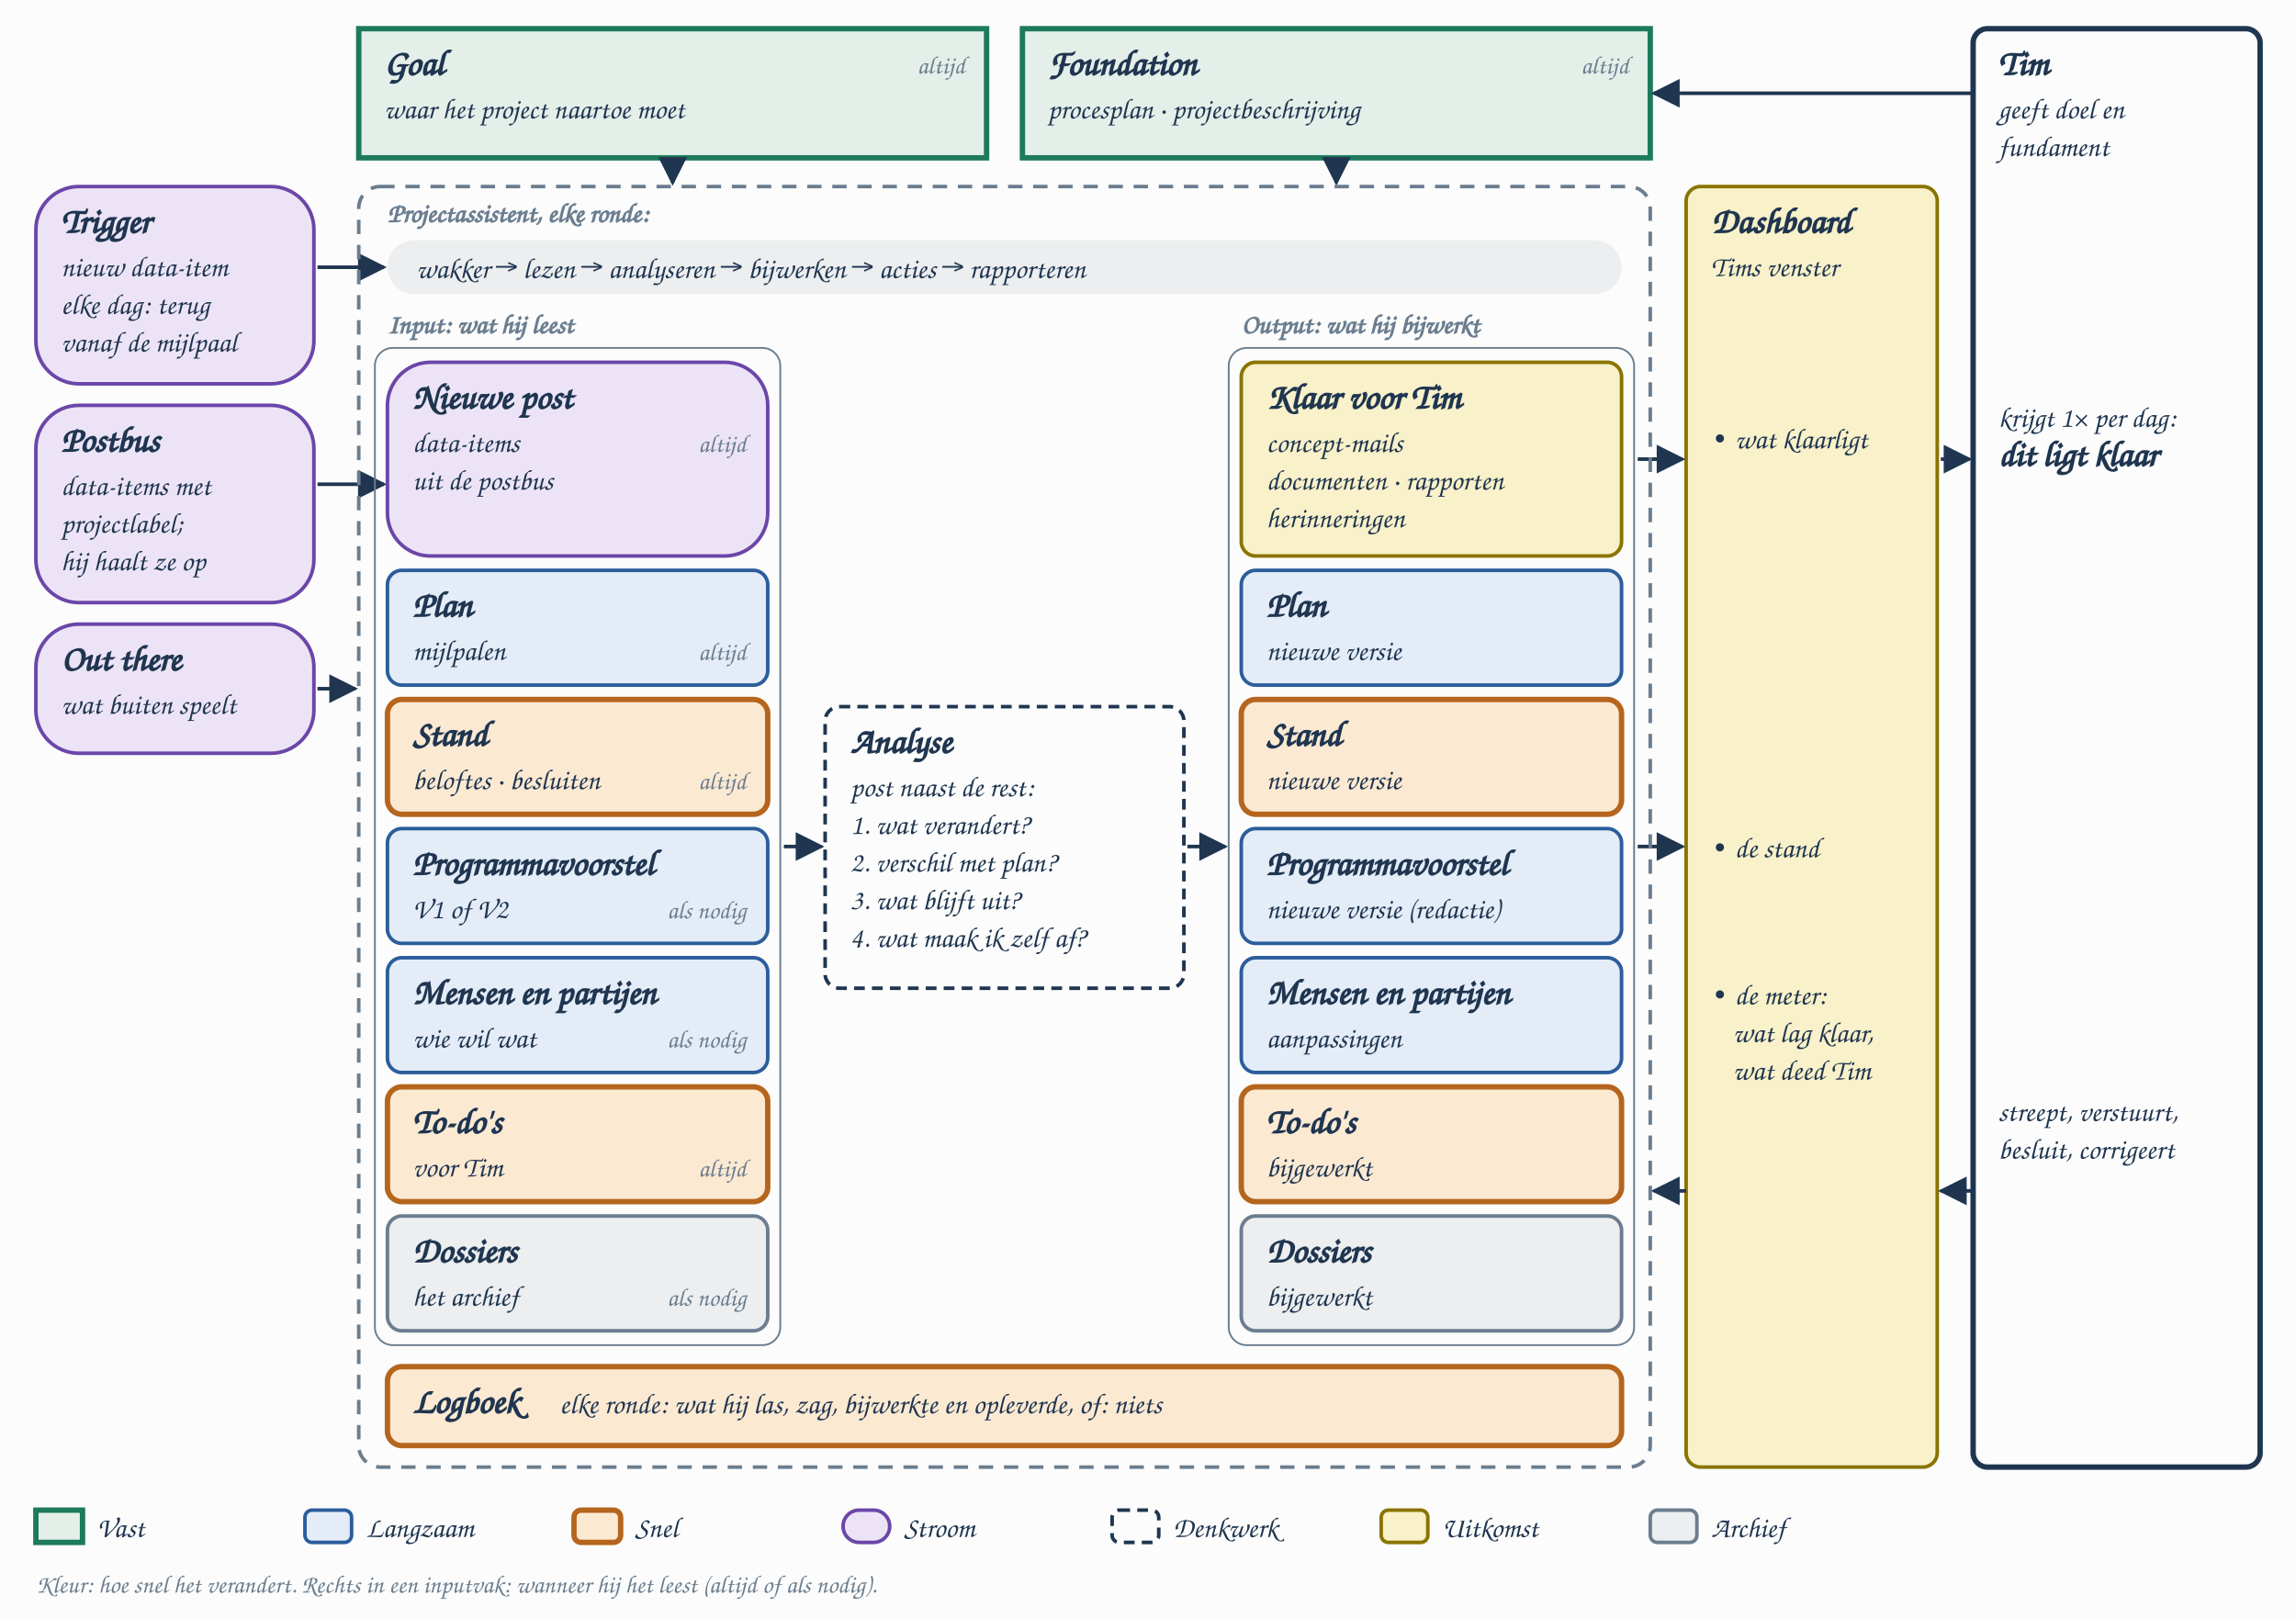
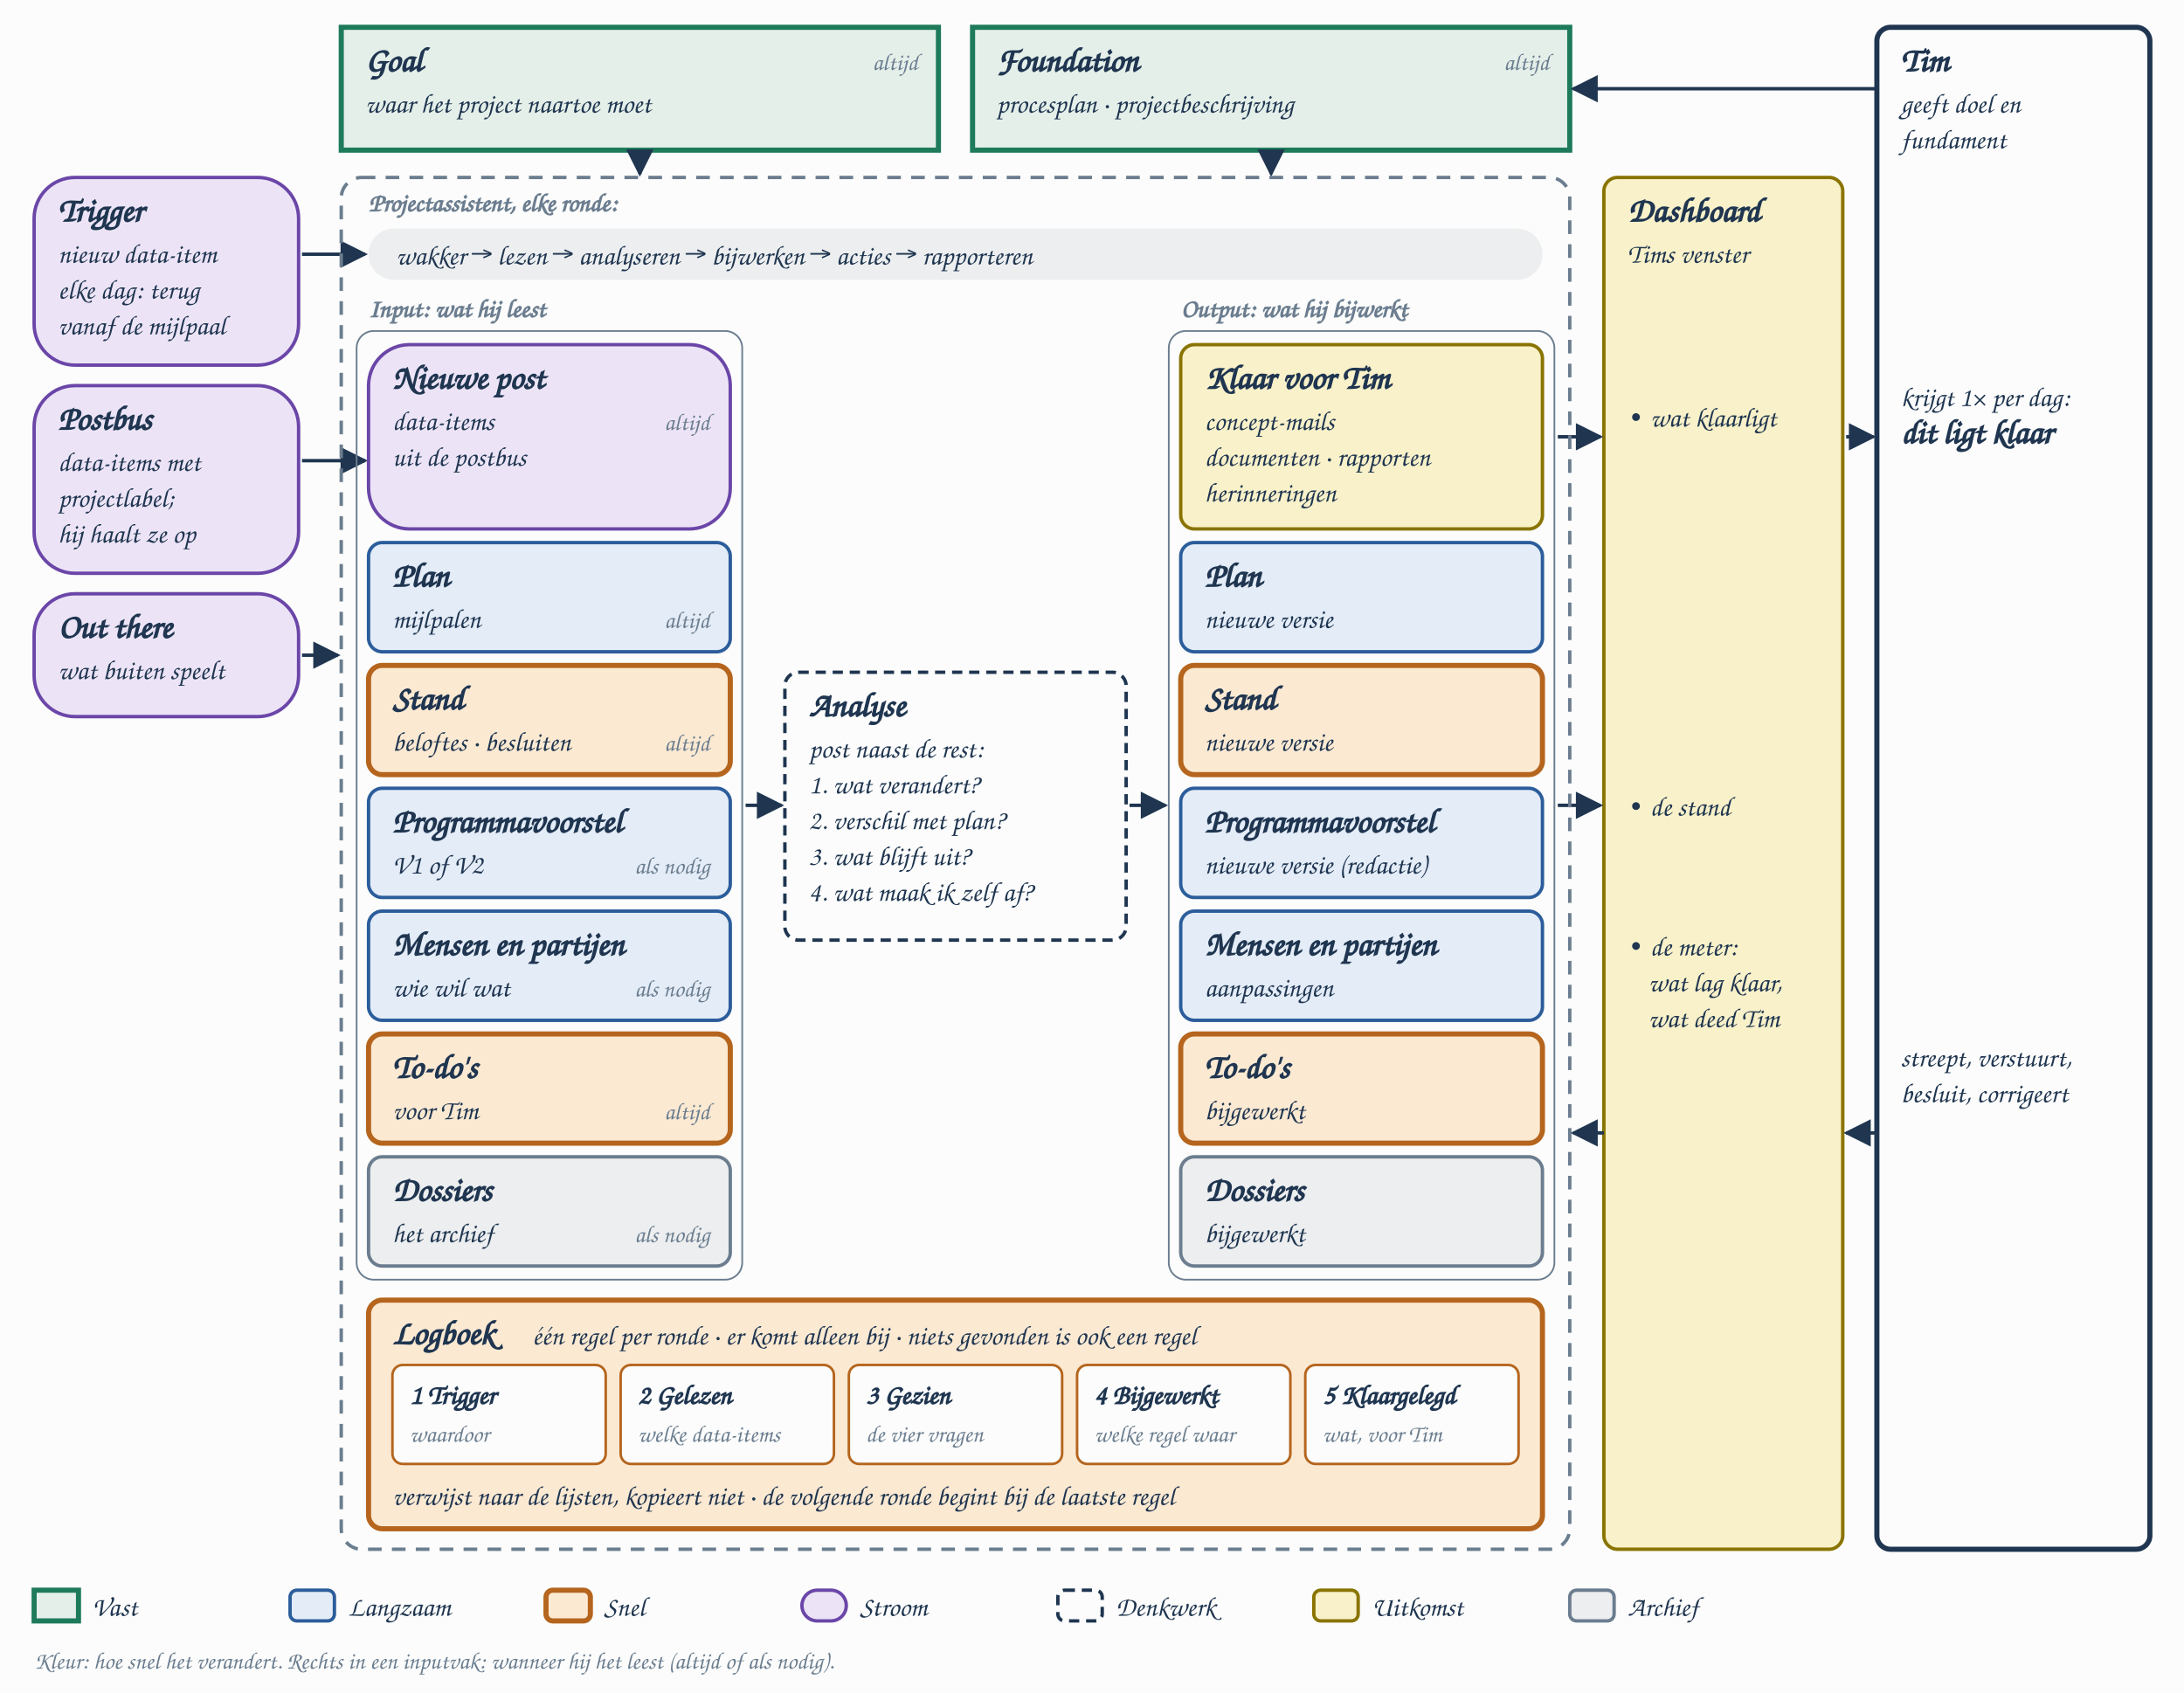
- <svg xmlns="http://www.w3.org/2000/svg" width="1280" height="902" viewBox="0 0 1280 902" role="img" aria-label="Containertekening van de projectassistent">
+ <svg xmlns="http://www.w3.org/2000/svg" width="1280" height="992" viewBox="0 0 1280 992" role="img" aria-label="Containertekening van de projectassistent">
  <style>text{fill:#1f3550;font-family:"Kalam","Comic Sans MS","Chalkboard SE",cursive}
.lbl{font-weight:700;font-size:20px}.sm{font-size:16px}.xs{font-size:14px;fill:#6b7d8f}
.clbl{font-size:15px;font-weight:700;fill:#6b7d8f}
+ .vak{font-size:16px;font-weight:700}
+ .cel{fill:#fbfcfb;stroke:#b5651d;stroke-width:1.5}
.b{stroke-width:2}
.vast{fill:#e4efe9;stroke:#1d7a5a;stroke-width:3}
.slow{fill:#e3ecf7;stroke:#2c5d9b}
.fast{fill:#fbe9d2;stroke:#b5651d;stroke-width:3}
.flow{fill:#ece4f6;stroke:#6b46a8}
.think{fill:#fbfcfb;stroke:#1f3550;stroke-dasharray:6 4}
.out{fill:#f8f1c9;stroke:#8a7400}
.arch{fill:#eceeef;stroke:#6b7d8f}
.tim{fill:#fbfcfb;stroke:#1f3550;stroke-width:3}
.loop{fill:#eceeef}
.group{fill:none;stroke:#6b7d8f;stroke-width:1}
.container{fill:none;stroke:#6b7d8f;stroke-width:2;stroke-dasharray:8 6}
.arrow{stroke:#1f3550;stroke-width:2;fill:none;marker-end:url(#pijl)}.both{marker-start:url(#pijl)}.tip{fill:#1f3550}</style>
-   <rect width="1280" height="902" fill="#fbfcfb" />
+   <rect width="1280" height="992" fill="#fbfcfb" />
  <defs>
    <marker id="pijl" viewBox="0 0 10 10" refX="9" refY="5" markerWidth="8" markerHeight="8" orient="auto-start-reverse">
      <path d="M0,0 L10,5 L0,10 z" class="tip" />
    </marker>
  </defs>
  <rect class="b vast" x="200" y="16" width="350" height="72" rx="0" />
  <text class="lbl" x="214" y="42">Goal</text>
  <text class="sm" x="214" y="66">waar het project naartoe moet</text>
  <text class="xs" text-anchor="end" x="538" y="41">altijd</text>
  <rect class="b vast" x="570" y="16" width="350" height="72" rx="0" />
  <text class="lbl" x="584" y="42">Foundation</text>
  <text class="sm" x="584" y="66">procesplan · projectbeschrijving</text>
  <text class="xs" text-anchor="end" x="908" y="41">altijd</text>
  <path class="arrow" d="M375,88 L375,102" />
  <path class="arrow" d="M745,88 L745,102" />
-   <rect class="b out" x="940" y="104" width="140" height="714" rx="8" />
+   <rect class="b out" x="940" y="104" width="140" height="804" rx="8" />
  <text class="lbl" x="954" y="130">Dashboard</text>
  <text class="sm" x="954" y="154">Tims venster</text>
  <text class="sm" x="954" y="250">• wat klaarligt</text>
  <text class="sm" x="954" y="478">• de stand</text>
  <text class="sm" x="954" y="560">• de meter:</text>
  <text class="sm" x="966" y="581">wat lag klaar,</text>
  <text class="sm" x="966" y="602">wat deed Tim</text>
  <path class="arrow" d="M913,256 L938,256" />
  <path class="arrow" d="M913,472 L938,472" />
-   <rect class="b tim" x="1100" y="16" width="160" height="802" rx="8" />
+   <rect class="b tim" x="1100" y="16" width="160" height="892" rx="8" />
  <text class="lbl" x="1114" y="42">Tim</text>
  <text class="sm" x="1114" y="66">geeft doel en</text>
  <text class="sm" x="1114" y="87">fundament</text>
  <path class="arrow" d="M1100,52 L922,52" />
  <text class="sm" x="1114" y="238">krijgt 1× per dag:</text>
  <text class="lbl" x="1114" y="260">dit ligt klaar</text>
  <path class="arrow" d="M1082,256 L1098,256" />
  <text class="sm" x="1114" y="625">streept, verstuurt,</text>
  <text class="sm" x="1114" y="646">besluit, corrigeert</text>
  <path class="arrow" d="M1100,664 L1082,664" />
  <path class="arrow" d="M940,664 L922,664" />
  <rect class="b flow" x="20" y="104" width="155" height="110" rx="24" />
  <text class="lbl" x="34" y="130">Trigger</text>
  <text class="sm" x="34" y="154">nieuw data-item</text>
  <text class="sm" x="34" y="175">elke dag: terug</text>
  <text class="sm" x="34" y="196">vanaf de mijlpaal</text>
  <path class="arrow" d="M177,149 L214,149" />
  <rect class="b flow" x="20" y="226" width="155" height="110" rx="24" />
  <text class="lbl" x="34" y="252">Postbus</text>
  <text class="sm" x="34" y="276">data-items met</text>
  <text class="sm" x="34" y="297">projectlabel;</text>
  <text class="sm" x="34" y="318">hij haalt ze op</text>
  <path class="arrow" d="M177,270 L214,270" />
  <rect class="b flow" x="20" y="348" width="155" height="72" rx="24" />
  <text class="lbl" x="34" y="374">Out there</text>
  <text class="sm" x="34" y="398">wat buiten speelt</text>
  <path class="arrow" d="M177,384 L198,384" />
-   <rect class="container" x="200" y="104" width="720" height="714" rx="12" />
+   <rect class="container" x="200" y="104" width="720" height="804" rx="12" />
  <text class="clbl" x="216" y="124">Projectassistent, elke ronde:</text>
  <rect class="loop" x="216" y="134" width="688" height="30" rx="15" />
  <text class="sm" x="232" y="155">wakker → lezen → analyseren → bijwerken → acties → rapporteren</text>
  <text class="clbl" x="216" y="186">Input: wat hij leest</text>
  <text class="clbl" x="692" y="186">Output: wat hij bijwerkt</text>
  <rect class="group" x="209" y="194" width="226" height="556" rx="10" />
  <rect class="group" x="685" y="194" width="226" height="556" rx="10" />
  <rect class="b slow" x="216" y="318" width="212" height="64" rx="8" />
  <text class="lbl" x="230" y="344">Plan</text>
  <text class="sm" x="230" y="368">mijlpalen</text>
  <text class="xs" text-anchor="end" x="416" y="368">altijd</text>
  <rect class="b slow" x="692" y="318" width="212" height="64" rx="8" />
  <text class="lbl" x="706" y="344">Plan</text>
  <text class="sm" x="706" y="368">nieuwe versie</text>
  <rect class="b fast" x="216" y="390" width="212" height="64" rx="8" />
  <text class="lbl" x="230" y="416">Stand</text>
  <text class="sm" x="230" y="440">beloftes · besluiten</text>
  <text class="xs" text-anchor="end" x="416" y="440">altijd</text>
  <rect class="b fast" x="692" y="390" width="212" height="64" rx="8" />
  <text class="lbl" x="706" y="416">Stand</text>
  <text class="sm" x="706" y="440">nieuwe versie</text>
  <rect class="b slow" x="216" y="462" width="212" height="64" rx="8" />
  <text class="lbl" x="230" y="488">Programmavoorstel</text>
  <text class="sm" x="230" y="512">V1 of V2</text>
  <text class="xs" text-anchor="end" x="416" y="512">als nodig</text>
  <rect class="b slow" x="692" y="462" width="212" height="64" rx="8" />
  <text class="lbl" x="706" y="488">Programmavoorstel</text>
  <text class="sm" x="706" y="512">nieuwe versie (redactie)</text>
  <rect class="b slow" x="216" y="534" width="212" height="64" rx="8" />
  <text class="lbl" x="230" y="560">Mensen en partijen</text>
  <text class="sm" x="230" y="584">wie wil wat</text>
  <text class="xs" text-anchor="end" x="416" y="584">als nodig</text>
  <rect class="b slow" x="692" y="534" width="212" height="64" rx="8" />
  <text class="lbl" x="706" y="560">Mensen en partijen</text>
  <text class="sm" x="706" y="584">aanpassingen</text>
  <rect class="b fast" x="216" y="606" width="212" height="64" rx="8" />
  <text class="lbl" x="230" y="632">To-do's</text>
  <text class="sm" x="230" y="656">voor Tim</text>
  <text class="xs" text-anchor="end" x="416" y="656">altijd</text>
  <rect class="b fast" x="692" y="606" width="212" height="64" rx="8" />
  <text class="lbl" x="706" y="632">To-do's</text>
  <text class="sm" x="706" y="656">bijgewerkt</text>
  <rect class="b arch" x="216" y="678" width="212" height="64" rx="8" />
  <text class="lbl" x="230" y="704">Dossiers</text>
  <text class="sm" x="230" y="728">het archief</text>
  <text class="xs" text-anchor="end" x="416" y="728">als nodig</text>
  <rect class="b arch" x="692" y="678" width="212" height="64" rx="8" />
  <text class="lbl" x="706" y="704">Dossiers</text>
  <text class="sm" x="706" y="728">bijgewerkt</text>
  <rect class="b flow" x="216" y="202" width="212" height="108" rx="24" />
  <text class="lbl" x="230" y="228">Nieuwe post</text>
  <text class="sm" x="230" y="252">data-items</text>
  <text class="sm" x="230" y="273">uit de postbus</text>
  <text class="xs" text-anchor="end" x="416" y="252">altijd</text>
  <rect class="b out" x="692" y="202" width="212" height="108" rx="8" />
  <text class="lbl" x="706" y="228">Klaar voor Tim</text>
  <text class="sm" x="706" y="252">concept-mails</text>
  <text class="sm" x="706" y="273">documenten · rapporten</text>
  <text class="sm" x="706" y="294">herinneringen</text>
  <rect class="b think" x="460" y="394" width="200" height="157" rx="8" />
  <text class="lbl" x="474" y="420">Analyse</text>
  <text class="sm" x="474" y="444">post naast de rest:</text>
  <text class="sm" x="474" y="465">1. wat verandert?</text>
  <text class="sm" x="474" y="486">2. verschil met plan?</text>
  <text class="sm" x="474" y="507">3. wat blijft uit?</text>
  <text class="sm" x="474" y="528">4. wat maak ik zelf af?</text>
  <path class="arrow" d="M437,472 L458,472" />
  <path class="arrow" d="M662,472 L683,472" />
-   <rect class="b fast" x="216" y="762" width="688" height="44" rx="8" />
+   <rect class="b fast" x="216" y="762" width="688" height="134" rx="8" />
  <text class="lbl" x="230" y="788">Logboek</text>
-   <text class="sm" x="312" y="788">elke ronde: wat hij las, zag, bijwerkte en opleverde, of: niets</text>
-   <rect class="b vast" x="20" y="842" width="26" height="18" rx="0" />
-   <text class="sm" x="54" y="857">Vast</text>
-   <rect class="b slow" x="170" y="842" width="26" height="18" rx="4" />
-   <text class="sm" x="204" y="857">Langzaam</text>
-   <rect class="b fast" x="320" y="842" width="26" height="18" rx="4" />
-   <text class="sm" x="354" y="857">Snel</text>
-   <rect class="b flow" x="470" y="842" width="26" height="18" rx="9" />
-   <text class="sm" x="504" y="857">Stroom</text>
-   <rect class="b think" x="620" y="842" width="26" height="18" rx="4" />
-   <text class="sm" x="654" y="857">Denkwerk</text>
-   <rect class="b out" x="770" y="842" width="26" height="18" rx="4" />
-   <text class="sm" x="804" y="857">Uitkomst</text>
-   <rect class="b arch" x="920" y="842" width="26" height="18" rx="4" />
-   <text class="sm" x="954" y="857">Archief</text>
-   <text class="xs" x="20" y="888">Kleur: hoe snel het verandert. Rechts in een inputvak: wanneer hij het leest (altijd of als nodig).</text>
+   <text class="sm" x="312" y="788">één regel per ronde · er komt alleen bij · niets gevonden is ook een regel</text>
+   <rect class="cel" x="230" y="800" width="125" height="58" rx="6" />
+   <text class="vak" x="240" y="823">1 Trigger</text>
+   <text class="xs" x="240" y="845">waardoor</text>
+   <rect class="cel" x="363.75" y="800" width="125" height="58" rx="6" />
+   <text class="vak" x="373.75" y="823">2 Gelezen</text>
+   <text class="xs" x="373.75" y="845">welke data-items</text>
+   <rect class="cel" x="497.5" y="800" width="125" height="58" rx="6" />
+   <text class="vak" x="507.5" y="823">3 Gezien</text>
+   <text class="xs" x="507.5" y="845">de vier vragen</text>
+   <rect class="cel" x="631.25" y="800" width="125" height="58" rx="6" />
+   <text class="vak" x="641.25" y="823">4 Bijgewerkt</text>
+   <text class="xs" x="641.25" y="845">welke regel waar</text>
+   <rect class="cel" x="765" y="800" width="125" height="58" rx="6" />
+   <text class="vak" x="775" y="823">5 Klaargelegd</text>
+   <text class="xs" x="775" y="845">wat, voor Tim</text>
+   <text class="sm" x="230" y="882">verwijst naar de lijsten, kopieert niet · de volgende ronde begint bij de laatste regel</text>
+   <rect class="b vast" x="20" y="932" width="26" height="18" rx="0" />
+   <text class="sm" x="54" y="947">Vast</text>
+   <rect class="b slow" x="170" y="932" width="26" height="18" rx="4" />
+   <text class="sm" x="204" y="947">Langzaam</text>
+   <rect class="b fast" x="320" y="932" width="26" height="18" rx="4" />
+   <text class="sm" x="354" y="947">Snel</text>
+   <rect class="b flow" x="470" y="932" width="26" height="18" rx="9" />
+   <text class="sm" x="504" y="947">Stroom</text>
+   <rect class="b think" x="620" y="932" width="26" height="18" rx="4" />
+   <text class="sm" x="654" y="947">Denkwerk</text>
+   <rect class="b out" x="770" y="932" width="26" height="18" rx="4" />
+   <text class="sm" x="804" y="947">Uitkomst</text>
+   <rect class="b arch" x="920" y="932" width="26" height="18" rx="4" />
+   <text class="sm" x="954" y="947">Archief</text>
+   <text class="xs" x="20" y="978">Kleur: hoe snel het verandert. Rechts in een inputvak: wanneer hij het leest (altijd of als nodig).</text>
</svg>
